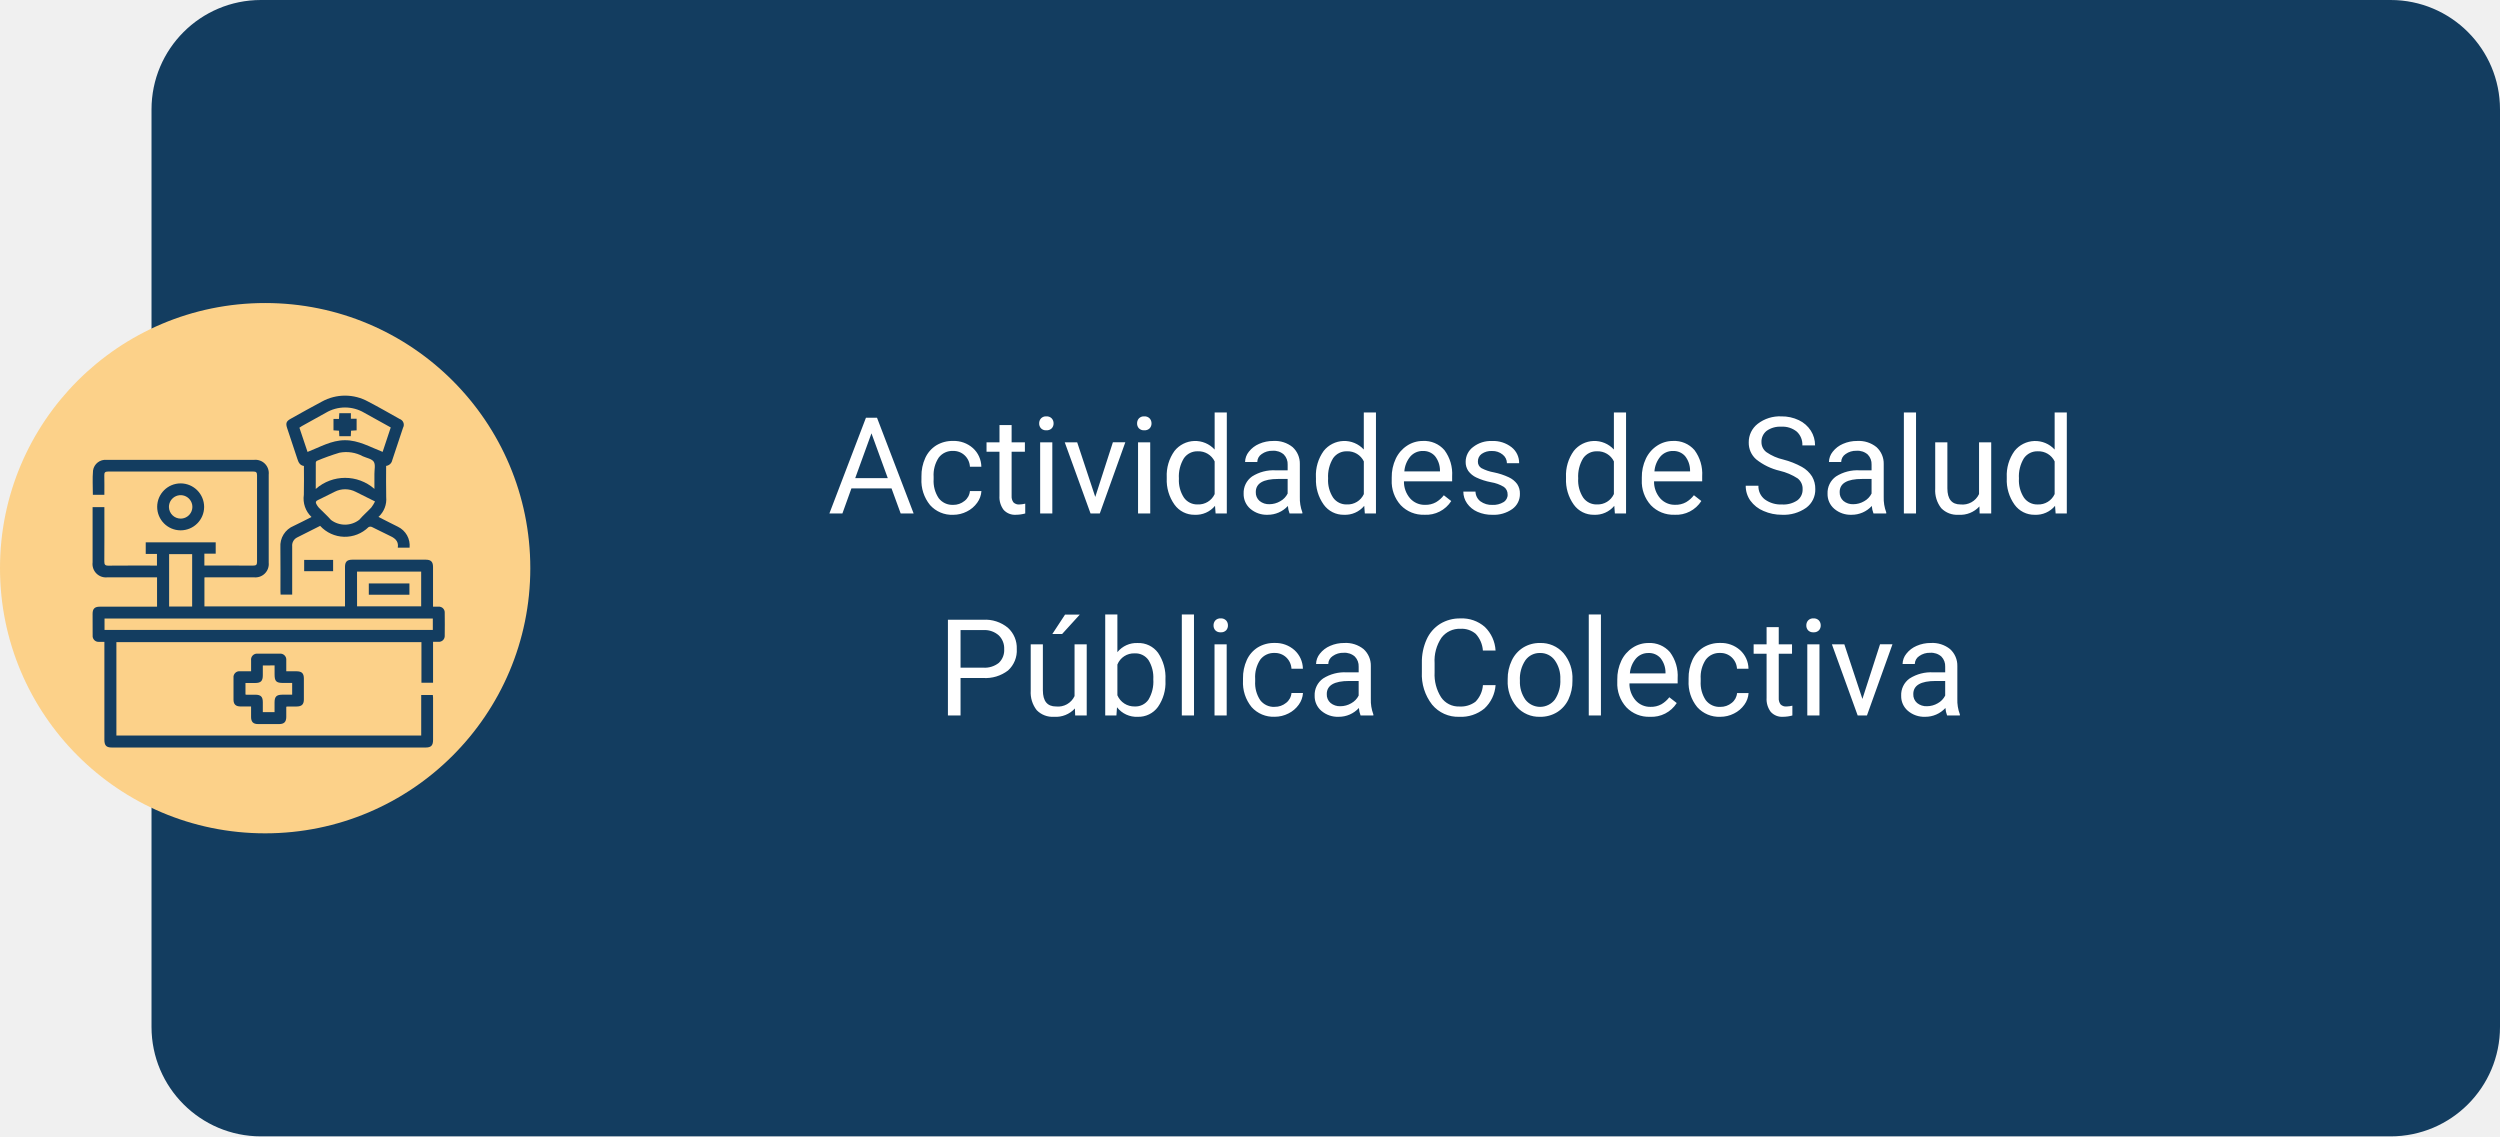
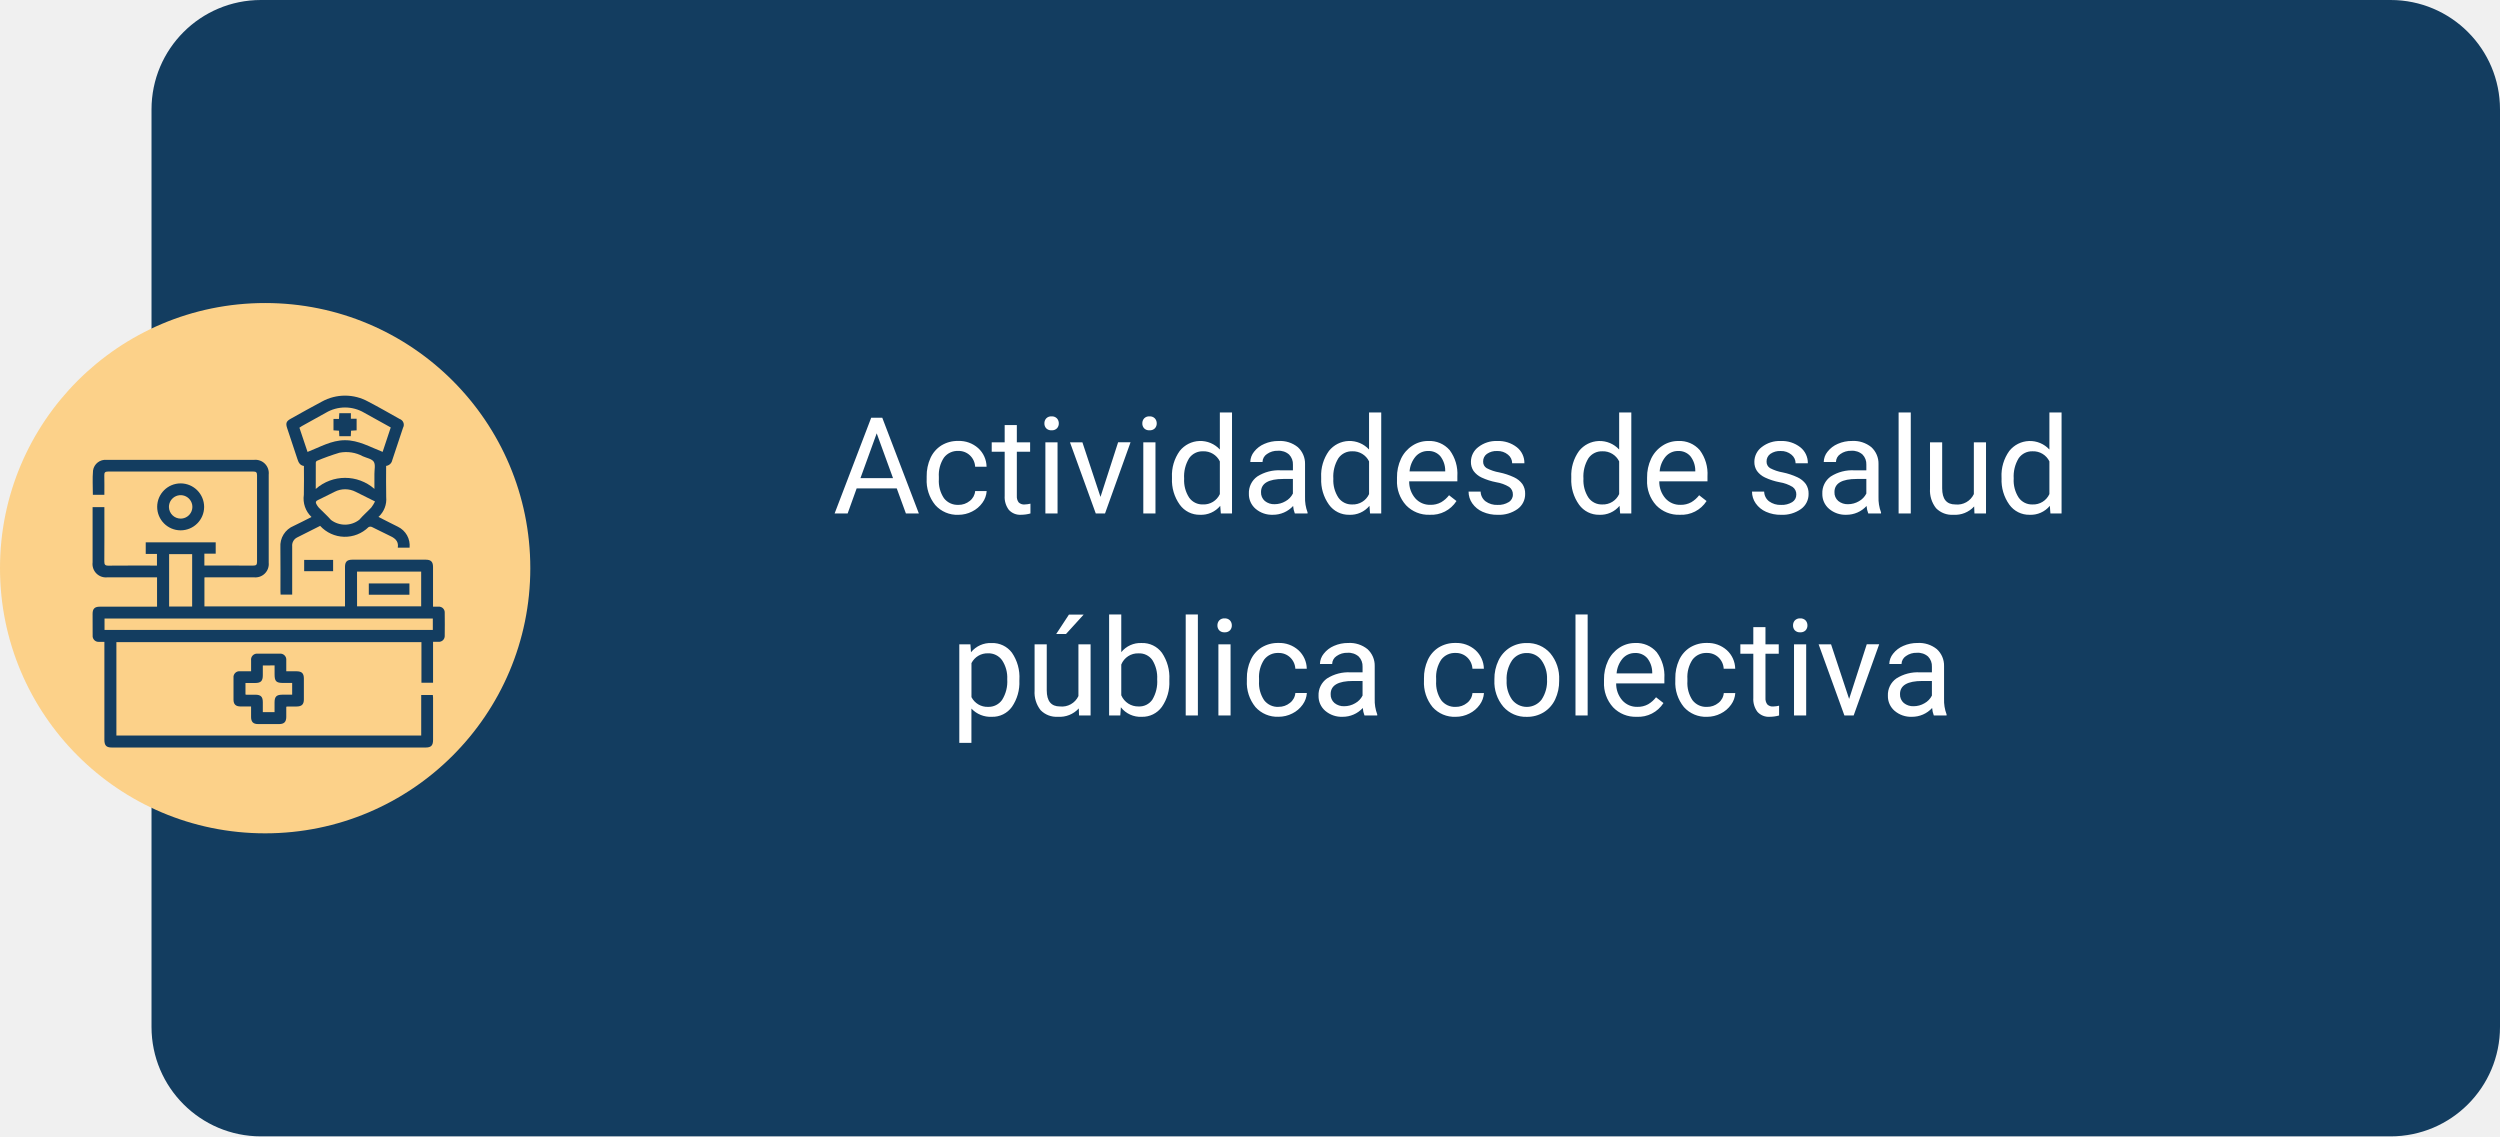
<svg xmlns="http://www.w3.org/2000/svg" width="297" height="135" viewBox="0 0 297 135">
  <defs>
    <clipPath id="clip-path">
      <rect id="Rectángulo_36080" data-name="Rectángulo 36080" width="41.848" height="41.81" fill="#133d60" />
    </clipPath>
  </defs>
-   <g id="Grupo_134537" data-name="Grupo 134537" transform="translate(-1123.256 -10492)">
+   <g id="Grupo_134518" data-name="Grupo 134518" transform="translate(-1123.256 -10492)">
    <rect id="Rectángulo_36102" data-name="Rectángulo 36102" width="279" height="135" rx="13" transform="translate(1141.256 10492)" fill="#133d60" />
-     <path id="Trazado_128117" data-name="Trazado 128117" d="M21.914,12.023H17.148L16.078,15H14.531L18.875,3.625h1.313L24.539,15H23ZM17.6,10.8h3.867l-1.937-5.32Zm11.633,3.18a2.082,2.082,0,0,0,1.352-.469,1.649,1.649,0,0,0,.641-1.172h1.367a2.621,2.621,0,0,1-.5,1.383,3.293,3.293,0,0,1-1.23,1.047,3.55,3.55,0,0,1-1.629.391A3.482,3.482,0,0,1,26.488,14a4.59,4.59,0,0,1-1.02-3.152v-.242a5.089,5.089,0,0,1,.453-2.2,3.451,3.451,0,0,1,1.3-1.492,3.7,3.7,0,0,1,2-.531,3.39,3.39,0,0,1,2.363.852,3.043,3.043,0,0,1,1,2.211H31.227a1.992,1.992,0,0,0-.621-1.348,1.932,1.932,0,0,0-1.379-.527,2.023,2.023,0,0,0-1.707.793,3.724,3.724,0,0,0-.605,2.293v.273a3.65,3.65,0,0,0,.6,2.25A2.033,2.033,0,0,0,29.234,13.977ZM36.18,4.5V6.547h1.578V7.664H36.18v5.249a1.173,1.173,0,0,0,.211.763.888.888,0,0,0,.719.254,3.5,3.5,0,0,0,.688-.094V15a4.215,4.215,0,0,1-1.109.155,1.8,1.8,0,0,1-1.461-.586,2.517,2.517,0,0,1-.492-1.664V7.664H33.2V6.547h1.539V4.5ZM41.016,15H39.57V6.547h1.445ZM39.453,4.3a.863.863,0,0,1,.215-.594.807.807,0,0,1,.637-.242.819.819,0,0,1,.641.242.854.854,0,0,1,.219.594.826.826,0,0,1-.219.586.834.834,0,0,1-.641.234.821.821,0,0,1-.637-.234A.834.834,0,0,1,39.453,4.3Zm6.664,8.734,2.094-6.492h1.477L46.656,15h-1.1L42.492,6.547h1.477ZM52.648,15H51.2V6.547h1.445ZM51.086,4.3a.863.863,0,0,1,.215-.594.807.807,0,0,1,.637-.242.819.819,0,0,1,.641.242A.854.854,0,0,1,52.8,4.3a.826.826,0,0,1-.219.586.834.834,0,0,1-.641.234.821.821,0,0,1-.637-.234A.834.834,0,0,1,51.086,4.3Zm3.523,6.4a4.952,4.952,0,0,1,.922-3.129A3.137,3.137,0,0,1,60.3,7.406V3h1.445V15H60.414l-.07-.906a2.943,2.943,0,0,1-2.414,1.063,2.887,2.887,0,0,1-2.395-1.2,5.008,5.008,0,0,1-.926-3.141Zm1.445.164a3.749,3.749,0,0,0,.594,2.25,1.92,1.92,0,0,0,1.641.813A2.108,2.108,0,0,0,60.3,12.7V8.813a2.125,2.125,0,0,0-1.992-1.2,1.929,1.929,0,0,0-1.656.82A4.128,4.128,0,0,0,56.055,10.867ZM69.2,15a3.036,3.036,0,0,1-.2-.891,3.225,3.225,0,0,1-2.406,1.047,2.984,2.984,0,0,1-2.051-.707,2.288,2.288,0,0,1-.8-1.793,2.39,2.39,0,0,1,1-2.051,4.733,4.733,0,0,1,2.824-.73h1.406V9.211A1.623,1.623,0,0,0,68.523,8a1.821,1.821,0,0,0-1.336-.449,2.108,2.108,0,0,0-1.3.391,1.151,1.151,0,0,0-.523.945H63.914a2,2,0,0,1,.449-1.223,3.066,3.066,0,0,1,1.219-.934,4.1,4.1,0,0,1,1.691-.344,3.342,3.342,0,0,1,2.289.73,2.635,2.635,0,0,1,.859,2.012v3.891a4.757,4.757,0,0,0,.3,1.852V15Zm-2.4-1.1a2.54,2.54,0,0,0,1.289-.352,2.127,2.127,0,0,0,.883-.914V10.9H67.844q-2.656,0-2.656,1.555a1.316,1.316,0,0,0,.453,1.063A1.742,1.742,0,0,0,66.8,13.9Zm5.531-3.2a4.952,4.952,0,0,1,.922-3.129,3.137,3.137,0,0,1,4.766-.168V3h1.445V15H78.141l-.07-.906a2.943,2.943,0,0,1-2.414,1.063,2.887,2.887,0,0,1-2.395-1.2,5.008,5.008,0,0,1-.926-3.141Zm1.445.164a3.749,3.749,0,0,0,.594,2.25,1.92,1.92,0,0,0,1.641.813A2.108,2.108,0,0,0,78.023,12.7V8.813a2.125,2.125,0,0,0-1.992-1.2,1.929,1.929,0,0,0-1.656.82A4.128,4.128,0,0,0,73.781,10.867Zm11.438,4.289a3.693,3.693,0,0,1-2.8-1.129,4.19,4.19,0,0,1-1.078-3.02v-.266a5.073,5.073,0,0,1,.48-2.246,3.748,3.748,0,0,1,1.344-1.547,3.378,3.378,0,0,1,1.871-.559A3.166,3.166,0,0,1,87.6,7.477a4.7,4.7,0,0,1,.914,3.109v.6H82.789a3,3,0,0,0,.73,2.02,2.3,2.3,0,0,0,1.777.77,2.517,2.517,0,0,0,1.3-.312,3.259,3.259,0,0,0,.93-.828l.883.688A3.55,3.55,0,0,1,85.219,15.156Zm-.18-7.578a1.928,1.928,0,0,0-1.469.637A3.1,3.1,0,0,0,82.836,10H87.07V9.891a2.753,2.753,0,0,0-.594-1.707A1.815,1.815,0,0,0,85.039,7.578Zm10.07,5.18a1.064,1.064,0,0,0-.441-.91,4.249,4.249,0,0,0-1.539-.559,7.277,7.277,0,0,1-1.742-.562,2.479,2.479,0,0,1-.953-.781,1.869,1.869,0,0,1-.309-1.078A2.193,2.193,0,0,1,91,7.109a3.432,3.432,0,0,1,2.246-.719,3.532,3.532,0,0,1,2.332.742,2.357,2.357,0,0,1,.895,1.9H95.023a1.3,1.3,0,0,0-.5-1.023,1.888,1.888,0,0,0-1.27-.43,1.976,1.976,0,0,0-1.234.344,1.082,1.082,0,0,0-.445.9.877.877,0,0,0,.414.789,5.1,5.1,0,0,0,1.5.508,7.8,7.8,0,0,1,1.754.578,2.558,2.558,0,0,1,1,.809,1.988,1.988,0,0,1,.324,1.152,2.163,2.163,0,0,1-.906,1.816,3.8,3.8,0,0,1-2.352.684,4.257,4.257,0,0,1-1.8-.359,2.922,2.922,0,0,1-1.223-1,2.42,2.42,0,0,1-.441-1.395h1.445a1.5,1.5,0,0,0,.582,1.152,2.258,2.258,0,0,0,1.434.426,2.331,2.331,0,0,0,1.316-.332A1.02,1.02,0,0,0,95.109,12.758Zm6.938-2.055a4.952,4.952,0,0,1,.922-3.129,3.137,3.137,0,0,1,4.766-.168V3h1.445V15h-1.328l-.07-.906a2.943,2.943,0,0,1-2.414,1.063,2.887,2.887,0,0,1-2.395-1.2,5.008,5.008,0,0,1-.926-3.141Zm1.445.164a3.749,3.749,0,0,0,.594,2.25,1.92,1.92,0,0,0,1.641.813,2.108,2.108,0,0,0,2.008-1.234V8.813a2.125,2.125,0,0,0-1.992-1.2,1.929,1.929,0,0,0-1.656.82A4.128,4.128,0,0,0,103.492,10.867Zm11.438,4.289a3.693,3.693,0,0,1-2.8-1.129,4.19,4.19,0,0,1-1.078-3.02v-.266a5.073,5.073,0,0,1,.48-2.246,3.748,3.748,0,0,1,1.344-1.547,3.378,3.378,0,0,1,1.871-.559,3.166,3.166,0,0,1,2.563,1.086,4.7,4.7,0,0,1,.914,3.109v.6H112.5a3,3,0,0,0,.73,2.02,2.3,2.3,0,0,0,1.777.77,2.517,2.517,0,0,0,1.3-.312,3.259,3.259,0,0,0,.93-.828l.883.688A3.55,3.55,0,0,1,114.93,15.156Zm-.18-7.578a1.928,1.928,0,0,0-1.469.637A3.1,3.1,0,0,0,112.547,10h4.234V9.891a2.753,2.753,0,0,0-.594-1.707A1.815,1.815,0,0,0,114.75,7.578ZM127.438,9.93a7.053,7.053,0,0,1-2.809-1.363,2.6,2.6,0,0,1-.879-2,2.751,2.751,0,0,1,1.074-2.223,4.269,4.269,0,0,1,2.793-.879,4.66,4.66,0,0,1,2.09.453,3.436,3.436,0,0,1,1.422,1.25,3.2,3.2,0,0,1,.5,1.742h-1.508a2.08,2.08,0,0,0-.656-1.627,2.669,2.669,0,0,0-1.852-.592,2.732,2.732,0,0,0-1.73.489,1.632,1.632,0,0,0-.621,1.358,1.468,1.468,0,0,0,.59,1.178,5.785,5.785,0,0,0,2.008.88,9.316,9.316,0,0,1,2.219.88A3.367,3.367,0,0,1,131.27,10.6a2.861,2.861,0,0,1,.387,1.508,2.658,2.658,0,0,1-1.078,2.215,4.6,4.6,0,0,1-2.883.832,5.347,5.347,0,0,1-2.187-.449,3.681,3.681,0,0,1-1.566-1.23,3,3,0,0,1-.551-1.773H124.9a1.959,1.959,0,0,0,.762,1.629,3.207,3.207,0,0,0,2.035.6,2.948,2.948,0,0,0,1.82-.484,1.573,1.573,0,0,0,.633-1.32,1.545,1.545,0,0,0-.586-1.293A6.755,6.755,0,0,0,127.438,9.93ZM138.57,15a3.036,3.036,0,0,1-.2-.891,3.225,3.225,0,0,1-2.406,1.047,2.984,2.984,0,0,1-2.051-.707,2.287,2.287,0,0,1-.8-1.793,2.39,2.39,0,0,1,1-2.051,4.733,4.733,0,0,1,2.824-.73h1.406V9.211A1.623,1.623,0,0,0,137.891,8a1.821,1.821,0,0,0-1.336-.449,2.107,2.107,0,0,0-1.3.391,1.151,1.151,0,0,0-.523.945h-1.453a2,2,0,0,1,.449-1.223,3.066,3.066,0,0,1,1.219-.934,4.1,4.1,0,0,1,1.691-.344,3.342,3.342,0,0,1,2.289.73,2.635,2.635,0,0,1,.859,2.012v3.891a4.757,4.757,0,0,0,.3,1.852V15Zm-2.4-1.1a2.54,2.54,0,0,0,1.289-.352,2.127,2.127,0,0,0,.883-.914V10.9h-1.133q-2.656,0-2.656,1.555a1.316,1.316,0,0,0,.453,1.063A1.742,1.742,0,0,0,136.172,13.9Zm7.453,1.1H142.18V3h1.445Zm7.531-.836a3.07,3.07,0,0,1-2.477.992,2.628,2.628,0,0,1-2.059-.785,3.4,3.4,0,0,1-.715-2.324v-5.5h1.445v5.461q0,1.922,1.563,1.922a2.163,2.163,0,0,0,2.2-1.234V6.547h1.445V15h-1.375Zm3.25-3.461a4.952,4.952,0,0,1,.922-3.129,3.137,3.137,0,0,1,4.766-.168V3h1.445V15h-1.328l-.07-.906a2.943,2.943,0,0,1-2.414,1.063,2.887,2.887,0,0,1-2.395-1.2,5.008,5.008,0,0,1-.926-3.141Zm1.445.164a3.749,3.749,0,0,0,.594,2.25,1.919,1.919,0,0,0,1.641.813,2.108,2.108,0,0,0,2.008-1.234V8.813a2.125,2.125,0,0,0-1.992-1.2,1.929,1.929,0,0,0-1.656.82A4.128,4.128,0,0,0,155.852,10.867ZM30.113,34.547V39h-1.5V27.625h4.2a4.215,4.215,0,0,1,2.926.953A3.231,3.231,0,0,1,36.793,31.1a3.189,3.189,0,0,1-1.035,2.551,4.4,4.4,0,0,1-2.965.895Zm0-1.227h2.7a2.7,2.7,0,0,0,1.844-.567,2.075,2.075,0,0,0,.641-1.64,2.143,2.143,0,0,0-.641-1.628,2.525,2.525,0,0,0-1.758-.634H30.113ZM43.7,38.164a3.07,3.07,0,0,1-2.477.992,2.628,2.628,0,0,1-2.059-.785,3.4,3.4,0,0,1-.715-2.324v-5.5h1.445v5.461q0,1.922,1.563,1.922a2.163,2.163,0,0,0,2.2-1.234V30.547h1.445V39H43.73ZM42.527,27.016h1.75l-2.094,2.3-1.164,0Zm11.93,7.852a5.026,5.026,0,0,1-.891,3.113,2.846,2.846,0,0,1-2.391,1.176A2.947,2.947,0,0,1,48.7,38.023l-.07.977H47.3V27h1.445v4.477a2.93,2.93,0,0,1,2.414-1.086,2.863,2.863,0,0,1,2.418,1.164,5.177,5.177,0,0,1,.879,3.188ZM53.012,34.7a3.906,3.906,0,0,0-.57-2.281,1.888,1.888,0,0,0-1.641-.8,2.122,2.122,0,0,0-2.055,1.328V36.6a2.181,2.181,0,0,0,2.07,1.328,1.878,1.878,0,0,0,1.617-.8A4.153,4.153,0,0,0,53.012,34.7ZM57.848,39H56.4V27h1.445Zm3.883,0H60.285V30.547H61.73ZM60.168,28.3a.863.863,0,0,1,.215-.594.807.807,0,0,1,.637-.242.819.819,0,0,1,.641.242.854.854,0,0,1,.219.594.826.826,0,0,1-.219.586.834.834,0,0,1-.641.234.821.821,0,0,1-.637-.234A.834.834,0,0,1,60.168,28.3Zm7.266,9.672a2.082,2.082,0,0,0,1.352-.469,1.649,1.649,0,0,0,.641-1.172h1.367a2.621,2.621,0,0,1-.5,1.383,3.293,3.293,0,0,1-1.23,1.047,3.55,3.55,0,0,1-1.629.391A3.482,3.482,0,0,1,64.688,38a4.59,4.59,0,0,1-1.02-3.152v-.242a5.089,5.089,0,0,1,.453-2.2,3.451,3.451,0,0,1,1.3-1.492,3.7,3.7,0,0,1,2-.531,3.39,3.39,0,0,1,2.363.852,3.043,3.043,0,0,1,1,2.211H69.426a1.992,1.992,0,0,0-.621-1.348,1.932,1.932,0,0,0-1.379-.527,2.023,2.023,0,0,0-1.707.793,3.724,3.724,0,0,0-.605,2.293v.273a3.65,3.65,0,0,0,.6,2.25A2.033,2.033,0,0,0,67.434,37.977ZM77.637,39a3.036,3.036,0,0,1-.2-.891,3.225,3.225,0,0,1-2.406,1.047,2.984,2.984,0,0,1-2.051-.707,2.288,2.288,0,0,1-.8-1.793,2.39,2.39,0,0,1,1-2.051A4.733,4.733,0,0,1,76,33.875H77.41v-.664A1.623,1.623,0,0,0,76.957,32a1.821,1.821,0,0,0-1.336-.449,2.108,2.108,0,0,0-1.3.391,1.151,1.151,0,0,0-.523.945H72.348a2,2,0,0,1,.449-1.223,3.066,3.066,0,0,1,1.219-.934,4.1,4.1,0,0,1,1.691-.344,3.342,3.342,0,0,1,2.289.73,2.635,2.635,0,0,1,.859,2.012v3.891a4.757,4.757,0,0,0,.3,1.852V39Zm-2.4-1.1a2.54,2.54,0,0,0,1.289-.352,2.127,2.127,0,0,0,.883-.914V34.9H76.277q-2.656,0-2.656,1.555a1.316,1.316,0,0,0,.453,1.063A1.742,1.742,0,0,0,75.238,37.9Zm18.438-2.508a4.185,4.185,0,0,1-1.332,2.785,4.365,4.365,0,0,1-2.98.98,4.008,4.008,0,0,1-3.23-1.445,5.815,5.815,0,0,1-1.215-3.867V32.75a6.481,6.481,0,0,1,.566-2.789,4.231,4.231,0,0,1,1.605-1.848,4.47,4.47,0,0,1,2.406-.645A4.11,4.11,0,0,1,92.4,28.48a4.235,4.235,0,0,1,1.273,2.8H92.168a3.268,3.268,0,0,0-.848-1.975A2.565,2.565,0,0,0,89.5,28.7a2.684,2.684,0,0,0-2.254,1.063,4.882,4.882,0,0,0-.816,3.026v1.1a5.018,5.018,0,0,0,.773,2.948,2.5,2.5,0,0,0,2.164,1.095,2.886,2.886,0,0,0,1.918-.566,3.143,3.143,0,0,0,.887-1.973Zm1.438-.7a4.993,4.993,0,0,1,.488-2.234,3.643,3.643,0,0,1,1.359-1.531,3.7,3.7,0,0,1,1.988-.539,3.565,3.565,0,0,1,2.793,1.2,4.6,4.6,0,0,1,1.066,3.18v.1a5.036,5.036,0,0,1-.473,2.215,3.589,3.589,0,0,1-1.352,1.527,3.743,3.743,0,0,1-2.02.547,3.556,3.556,0,0,1-2.785-1.2A4.575,4.575,0,0,1,95.113,34.8Zm1.453.172a3.616,3.616,0,0,0,.652,2.258,2.211,2.211,0,0,0,3.5-.012,3.955,3.955,0,0,0,.648-2.418,3.61,3.61,0,0,0-.66-2.254,2.1,2.1,0,0,0-1.754-.863,2.075,2.075,0,0,0-1.727.852A3.925,3.925,0,0,0,96.566,34.867ZM106.191,39h-1.445V27h1.445Zm5.82.156a3.693,3.693,0,0,1-2.8-1.129,4.19,4.19,0,0,1-1.078-3.02v-.266a5.073,5.073,0,0,1,.48-2.246,3.748,3.748,0,0,1,1.344-1.547,3.378,3.378,0,0,1,1.871-.559,3.166,3.166,0,0,1,2.563,1.086,4.7,4.7,0,0,1,.914,3.109v.6h-5.727a3,3,0,0,0,.73,2.02,2.3,2.3,0,0,0,1.777.77,2.517,2.517,0,0,0,1.3-.312,3.259,3.259,0,0,0,.93-.828l.883.688A3.55,3.55,0,0,1,112.012,39.156Zm-.18-7.578a1.928,1.928,0,0,0-1.469.637A3.1,3.1,0,0,0,109.629,34h4.234v-.109a2.753,2.753,0,0,0-.594-1.707A1.815,1.815,0,0,0,111.832,31.578Zm8.539,6.4a2.082,2.082,0,0,0,1.352-.469,1.649,1.649,0,0,0,.641-1.172h1.367a2.621,2.621,0,0,1-.5,1.383A3.293,3.293,0,0,1,122,38.766a3.55,3.55,0,0,1-1.629.391A3.482,3.482,0,0,1,117.625,38a4.59,4.59,0,0,1-1.02-3.152v-.242a5.089,5.089,0,0,1,.453-2.2,3.451,3.451,0,0,1,1.3-1.492,3.7,3.7,0,0,1,2-.531,3.39,3.39,0,0,1,2.363.852,3.043,3.043,0,0,1,1,2.211h-1.367a1.992,1.992,0,0,0-.621-1.348,1.932,1.932,0,0,0-1.379-.527,2.023,2.023,0,0,0-1.707.793,3.724,3.724,0,0,0-.605,2.293v.273a3.65,3.65,0,0,0,.6,2.25A2.033,2.033,0,0,0,120.371,37.977Zm6.945-9.477v2.047h1.578v1.117h-1.578v5.249a1.173,1.173,0,0,0,.211.763.888.888,0,0,0,.719.254,3.5,3.5,0,0,0,.688-.094V39a4.215,4.215,0,0,1-1.109.155,1.8,1.8,0,0,1-1.461-.586,2.517,2.517,0,0,1-.492-1.664V31.664h-1.539V30.547h1.539V28.5ZM132.152,39h-1.445V30.547h1.445ZM130.59,28.3a.863.863,0,0,1,.215-.594.807.807,0,0,1,.637-.242.819.819,0,0,1,.641.242.854.854,0,0,1,.219.594.826.826,0,0,1-.219.586.834.834,0,0,1-.641.234.821.821,0,0,1-.637-.234A.834.834,0,0,1,130.59,28.3Zm6.664,8.734,2.094-6.492h1.477L137.793,39h-1.1l-3.062-8.453h1.477ZM147.316,39a3.036,3.036,0,0,1-.2-.891,3.225,3.225,0,0,1-2.406,1.047,2.984,2.984,0,0,1-2.051-.707,2.287,2.287,0,0,1-.8-1.793,2.39,2.39,0,0,1,1-2.051,4.733,4.733,0,0,1,2.824-.73h1.406v-.664A1.623,1.623,0,0,0,146.637,32a1.821,1.821,0,0,0-1.336-.449,2.107,2.107,0,0,0-1.3.391,1.151,1.151,0,0,0-.523.945h-1.453a2,2,0,0,1,.449-1.223,3.066,3.066,0,0,1,1.219-.934,4.1,4.1,0,0,1,1.691-.344,3.342,3.342,0,0,1,2.289.73,2.635,2.635,0,0,1,.859,2.012v3.891a4.757,4.757,0,0,0,.3,1.852V39Zm-2.4-1.1a2.54,2.54,0,0,0,1.289-.352,2.127,2.127,0,0,0,.883-.914V34.9h-1.133q-2.656,0-2.656,1.555a1.316,1.316,0,0,0,.453,1.063A1.742,1.742,0,0,0,144.918,37.9Z" transform="translate(1207.256 10538)" fill="#fff" />
+     <path id="Trazado_128086" data-name="Trazado 128086" d="M22.535,12.023H17.77L16.7,15H15.152L19.5,3.625h1.313L25.16,15H23.621ZM18.223,10.8H22.09l-1.937-5.32Zm11.633,3.18a2.082,2.082,0,0,0,1.352-.469,1.649,1.649,0,0,0,.641-1.172h1.367a2.621,2.621,0,0,1-.5,1.383,3.293,3.293,0,0,1-1.23,1.047,3.55,3.55,0,0,1-1.629.391A3.482,3.482,0,0,1,27.109,14a4.59,4.59,0,0,1-1.02-3.152v-.242a5.089,5.089,0,0,1,.453-2.2,3.451,3.451,0,0,1,1.3-1.492,3.7,3.7,0,0,1,2-.531,3.39,3.39,0,0,1,2.363.852,3.043,3.043,0,0,1,1,2.211H31.848a1.992,1.992,0,0,0-.621-1.348,1.932,1.932,0,0,0-1.379-.527,2.023,2.023,0,0,0-1.707.793,3.724,3.724,0,0,0-.605,2.293v.273a3.65,3.65,0,0,0,.6,2.25A2.033,2.033,0,0,0,29.855,13.977ZM36.8,4.5V6.547h1.578V7.664H36.8v5.249a1.173,1.173,0,0,0,.211.763.888.888,0,0,0,.719.254,3.5,3.5,0,0,0,.688-.094V15a4.215,4.215,0,0,1-1.109.155,1.8,1.8,0,0,1-1.461-.586,2.517,2.517,0,0,1-.492-1.664V7.664H33.816V6.547h1.539V4.5ZM41.637,15H40.191V6.547h1.445ZM40.074,4.3a.863.863,0,0,1,.215-.594.807.807,0,0,1,.637-.242.819.819,0,0,1,.641.242.854.854,0,0,1,.219.594.826.826,0,0,1-.219.586.834.834,0,0,1-.641.234.821.821,0,0,1-.637-.234A.834.834,0,0,1,40.074,4.3Zm6.664,8.734,2.094-6.492h1.477L47.277,15h-1.1L43.113,6.547H44.59ZM53.27,15H51.824V6.547H53.27ZM51.707,4.3a.863.863,0,0,1,.215-.594.807.807,0,0,1,.637-.242.819.819,0,0,1,.641.242.854.854,0,0,1,.219.594.826.826,0,0,1-.219.586.834.834,0,0,1-.641.234.821.821,0,0,1-.637-.234A.834.834,0,0,1,51.707,4.3Zm3.523,6.4a4.952,4.952,0,0,1,.922-3.129,3.137,3.137,0,0,1,4.766-.168V3h1.445V15H61.035l-.07-.906a2.943,2.943,0,0,1-2.414,1.063,2.887,2.887,0,0,1-2.395-1.2,5.008,5.008,0,0,1-.926-3.141Zm1.445.164a3.749,3.749,0,0,0,.594,2.25,1.92,1.92,0,0,0,1.641.813A2.108,2.108,0,0,0,60.918,12.7V8.813a2.125,2.125,0,0,0-1.992-1.2,1.929,1.929,0,0,0-1.656.82A4.128,4.128,0,0,0,56.676,10.867ZM69.824,15a3.036,3.036,0,0,1-.2-.891,3.225,3.225,0,0,1-2.406,1.047,2.984,2.984,0,0,1-2.051-.707,2.288,2.288,0,0,1-.8-1.793,2.39,2.39,0,0,1,1-2.051,4.733,4.733,0,0,1,2.824-.73H69.6V9.211A1.623,1.623,0,0,0,69.145,8a1.821,1.821,0,0,0-1.336-.449,2.108,2.108,0,0,0-1.3.391,1.151,1.151,0,0,0-.523.945H64.535a2,2,0,0,1,.449-1.223A3.066,3.066,0,0,1,66.2,6.734a4.1,4.1,0,0,1,1.691-.344,3.342,3.342,0,0,1,2.289.73,2.635,2.635,0,0,1,.859,2.012v3.891a4.757,4.757,0,0,0,.3,1.852V15Zm-2.4-1.1a2.54,2.54,0,0,0,1.289-.352,2.127,2.127,0,0,0,.883-.914V10.9H68.465q-2.656,0-2.656,1.555a1.316,1.316,0,0,0,.453,1.063A1.742,1.742,0,0,0,67.426,13.9Zm5.531-3.2a4.952,4.952,0,0,1,.922-3.129,3.137,3.137,0,0,1,4.766-.168V3H80.09V15H78.762l-.07-.906a2.943,2.943,0,0,1-2.414,1.063,2.887,2.887,0,0,1-2.395-1.2,5.008,5.008,0,0,1-.926-3.141Zm1.445.164A3.749,3.749,0,0,0,75,13.117a1.92,1.92,0,0,0,1.641.813A2.108,2.108,0,0,0,78.645,12.7V8.813a2.125,2.125,0,0,0-1.992-1.2A1.929,1.929,0,0,0,75,8.438,4.128,4.128,0,0,0,74.4,10.867ZM85.84,15.156a3.693,3.693,0,0,1-2.8-1.129,4.19,4.19,0,0,1-1.078-3.02v-.266a5.073,5.073,0,0,1,.48-2.246,3.748,3.748,0,0,1,1.344-1.547,3.378,3.378,0,0,1,1.871-.559,3.166,3.166,0,0,1,2.563,1.086,4.7,4.7,0,0,1,.914,3.109v.6H83.41a3,3,0,0,0,.73,2.02,2.3,2.3,0,0,0,1.777.77,2.517,2.517,0,0,0,1.3-.312,3.259,3.259,0,0,0,.93-.828l.883.688A3.55,3.55,0,0,1,85.84,15.156Zm-.18-7.578a1.928,1.928,0,0,0-1.469.637A3.1,3.1,0,0,0,83.457,10h4.234V9.891A2.753,2.753,0,0,0,87.1,8.184,1.815,1.815,0,0,0,85.66,7.578Zm10.07,5.18a1.064,1.064,0,0,0-.441-.91,4.249,4.249,0,0,0-1.539-.559,7.277,7.277,0,0,1-1.742-.562,2.479,2.479,0,0,1-.953-.781,1.869,1.869,0,0,1-.309-1.078,2.193,2.193,0,0,1,.879-1.758,3.432,3.432,0,0,1,2.246-.719,3.532,3.532,0,0,1,2.332.742,2.357,2.357,0,0,1,.895,1.9H95.645a1.3,1.3,0,0,0-.5-1.023,1.888,1.888,0,0,0-1.27-.43,1.976,1.976,0,0,0-1.234.344,1.082,1.082,0,0,0-.445.9.877.877,0,0,0,.414.789,5.1,5.1,0,0,0,1.5.508,7.8,7.8,0,0,1,1.754.578,2.558,2.558,0,0,1,1,.809,1.988,1.988,0,0,1,.324,1.152,2.163,2.163,0,0,1-.906,1.816,3.8,3.8,0,0,1-2.352.684,4.257,4.257,0,0,1-1.8-.359,2.922,2.922,0,0,1-1.223-1,2.42,2.42,0,0,1-.441-1.395H91.9a1.5,1.5,0,0,0,.582,1.152,2.258,2.258,0,0,0,1.434.426,2.331,2.331,0,0,0,1.316-.332A1.02,1.02,0,0,0,95.73,12.758Zm6.938-2.055a4.952,4.952,0,0,1,.922-3.129,3.137,3.137,0,0,1,4.766-.168V3H109.8V15h-1.328l-.07-.906a2.943,2.943,0,0,1-2.414,1.063,2.887,2.887,0,0,1-2.395-1.2,5.008,5.008,0,0,1-.926-3.141Zm1.445.164a3.749,3.749,0,0,0,.594,2.25,1.92,1.92,0,0,0,1.641.813,2.108,2.108,0,0,0,2.008-1.234V8.813a2.125,2.125,0,0,0-1.992-1.2,1.929,1.929,0,0,0-1.656.82A4.128,4.128,0,0,0,104.113,10.867Zm11.438,4.289a3.693,3.693,0,0,1-2.8-1.129,4.19,4.19,0,0,1-1.078-3.02v-.266a5.073,5.073,0,0,1,.48-2.246A3.748,3.748,0,0,1,113.5,6.949a3.378,3.378,0,0,1,1.871-.559,3.166,3.166,0,0,1,2.563,1.086,4.7,4.7,0,0,1,.914,3.109v.6h-5.727a3,3,0,0,0,.73,2.02,2.3,2.3,0,0,0,1.777.77,2.517,2.517,0,0,0,1.3-.312,3.259,3.259,0,0,0,.93-.828l.883.688A3.55,3.55,0,0,1,115.551,15.156Zm-.18-7.578a1.928,1.928,0,0,0-1.469.637A3.1,3.1,0,0,0,113.168,10H117.4V9.891a2.753,2.753,0,0,0-.594-1.707A1.815,1.815,0,0,0,115.371,7.578Zm14.031,5.18a1.064,1.064,0,0,0-.441-.91,4.249,4.249,0,0,0-1.539-.559,7.277,7.277,0,0,1-1.742-.562,2.479,2.479,0,0,1-.953-.781,1.869,1.869,0,0,1-.309-1.078,2.193,2.193,0,0,1,.879-1.758,3.432,3.432,0,0,1,2.246-.719,3.532,3.532,0,0,1,2.332.742,2.357,2.357,0,0,1,.895,1.9h-1.453a1.3,1.3,0,0,0-.5-1.023,1.888,1.888,0,0,0-1.27-.43,1.976,1.976,0,0,0-1.234.344,1.082,1.082,0,0,0-.445.9.877.877,0,0,0,.414.789,5.1,5.1,0,0,0,1.5.508,7.8,7.8,0,0,1,1.754.578,2.558,2.558,0,0,1,1,.809,1.988,1.988,0,0,1,.324,1.152,2.163,2.163,0,0,1-.906,1.816,3.8,3.8,0,0,1-2.352.684,4.257,4.257,0,0,1-1.8-.359,2.922,2.922,0,0,1-1.223-1,2.42,2.42,0,0,1-.441-1.395h1.445a1.5,1.5,0,0,0,.582,1.152,2.258,2.258,0,0,0,1.434.426,2.331,2.331,0,0,0,1.316-.332A1.02,1.02,0,0,0,129.4,12.758ZM137.949,15a3.036,3.036,0,0,1-.2-.891,3.225,3.225,0,0,1-2.406,1.047,2.984,2.984,0,0,1-2.051-.707,2.287,2.287,0,0,1-.8-1.793,2.39,2.39,0,0,1,1-2.051,4.733,4.733,0,0,1,2.824-.73h1.406V9.211A1.623,1.623,0,0,0,137.27,8a1.821,1.821,0,0,0-1.336-.449,2.107,2.107,0,0,0-1.3.391,1.151,1.151,0,0,0-.523.945H132.66a2,2,0,0,1,.449-1.223,3.066,3.066,0,0,1,1.219-.934,4.1,4.1,0,0,1,1.691-.344,3.342,3.342,0,0,1,2.289.73,2.635,2.635,0,0,1,.859,2.012v3.891a4.757,4.757,0,0,0,.3,1.852V15Zm-2.4-1.1a2.54,2.54,0,0,0,1.289-.352,2.127,2.127,0,0,0,.883-.914V10.9H136.59q-2.656,0-2.656,1.555a1.316,1.316,0,0,0,.453,1.063A1.742,1.742,0,0,0,135.551,13.9ZM143,15h-1.445V3H143Zm7.531-.836a3.07,3.07,0,0,1-2.477.992A2.628,2.628,0,0,1,146,14.371a3.4,3.4,0,0,1-.715-2.324v-5.5h1.445v5.461q0,1.922,1.563,1.922a2.163,2.163,0,0,0,2.2-1.234V6.547h1.445V15h-1.375Zm3.25-3.461a4.952,4.952,0,0,1,.922-3.129,3.137,3.137,0,0,1,4.766-.168V3h1.445V15H159.59l-.07-.906a2.943,2.943,0,0,1-2.414,1.063,2.887,2.887,0,0,1-2.395-1.2,5.008,5.008,0,0,1-.926-3.141Zm1.445.164a3.749,3.749,0,0,0,.594,2.25,1.919,1.919,0,0,0,1.641.813,2.108,2.108,0,0,0,2.008-1.234V8.813a2.125,2.125,0,0,0-1.992-1.2,1.929,1.929,0,0,0-1.656.82A4.128,4.128,0,0,0,155.23,10.867Zm-118.125,24a5.062,5.062,0,0,1-.883,3.109,2.829,2.829,0,0,1-2.391,1.18,3.1,3.1,0,0,1-2.422-.977v4.07H29.965v-11.7h1.32l.07.938a2.977,2.977,0,0,1,2.453-1.094,2.882,2.882,0,0,1,2.41,1.148,5.117,5.117,0,0,1,.887,3.2ZM35.66,34.7a3.735,3.735,0,0,0-.609-2.258,1.963,1.963,0,0,0-1.672-.828,2.125,2.125,0,0,0-1.969,1.164V36.82a2.129,2.129,0,0,0,1.984,1.156,1.954,1.954,0,0,0,1.652-.824A4.077,4.077,0,0,0,35.66,34.7Zm8.5,3.461a3.07,3.07,0,0,1-2.477.992,2.628,2.628,0,0,1-2.059-.785,3.4,3.4,0,0,1-.715-2.324v-5.5h1.445v5.461q0,1.922,1.563,1.922a2.163,2.163,0,0,0,2.2-1.234V30.547h1.445V39H44.191ZM42.988,27.016h1.75l-2.094,2.3-1.164,0Zm11.93,7.852a5.026,5.026,0,0,1-.891,3.113,2.846,2.846,0,0,1-2.391,1.176,2.947,2.947,0,0,1-2.477-1.133L49.09,39H47.762V27h1.445v4.477a2.93,2.93,0,0,1,2.414-1.086,2.863,2.863,0,0,1,2.418,1.164,5.177,5.177,0,0,1,.879,3.188ZM53.473,34.7a3.906,3.906,0,0,0-.57-2.281,1.888,1.888,0,0,0-1.641-.8,2.122,2.122,0,0,0-2.055,1.328V36.6a2.181,2.181,0,0,0,2.07,1.328,1.878,1.878,0,0,0,1.617-.8A4.153,4.153,0,0,0,53.473,34.7ZM58.309,39H56.863V27h1.445Zm3.883,0H60.746V30.547h1.445ZM60.629,28.3a.863.863,0,0,1,.215-.594.807.807,0,0,1,.637-.242.819.819,0,0,1,.641.242.854.854,0,0,1,.219.594.826.826,0,0,1-.219.586.834.834,0,0,1-.641.234.821.821,0,0,1-.637-.234A.834.834,0,0,1,60.629,28.3Zm7.266,9.672a2.082,2.082,0,0,0,1.352-.469,1.649,1.649,0,0,0,.641-1.172h1.367a2.621,2.621,0,0,1-.5,1.383,3.293,3.293,0,0,1-1.23,1.047,3.55,3.55,0,0,1-1.629.391A3.482,3.482,0,0,1,65.148,38a4.59,4.59,0,0,1-1.02-3.152v-.242a5.089,5.089,0,0,1,.453-2.2,3.451,3.451,0,0,1,1.3-1.492,3.7,3.7,0,0,1,2-.531,3.39,3.39,0,0,1,2.363.852,3.043,3.043,0,0,1,1,2.211H69.887a1.992,1.992,0,0,0-.621-1.348,1.932,1.932,0,0,0-1.379-.527,2.023,2.023,0,0,0-1.707.793,3.724,3.724,0,0,0-.605,2.293v.273a3.65,3.65,0,0,0,.6,2.25A2.033,2.033,0,0,0,67.895,37.977ZM78.1,39a3.036,3.036,0,0,1-.2-.891,3.225,3.225,0,0,1-2.406,1.047,2.984,2.984,0,0,1-2.051-.707,2.288,2.288,0,0,1-.8-1.793,2.39,2.39,0,0,1,1-2.051,4.733,4.733,0,0,1,2.824-.73h1.406v-.664A1.623,1.623,0,0,0,77.418,32a1.821,1.821,0,0,0-1.336-.449,2.108,2.108,0,0,0-1.3.391,1.151,1.151,0,0,0-.523.945H72.809a2,2,0,0,1,.449-1.223,3.066,3.066,0,0,1,1.219-.934,4.1,4.1,0,0,1,1.691-.344,3.342,3.342,0,0,1,2.289.73,2.635,2.635,0,0,1,.859,2.012v3.891a4.757,4.757,0,0,0,.3,1.852V39Zm-2.4-1.1a2.54,2.54,0,0,0,1.289-.352,2.127,2.127,0,0,0,.883-.914V34.9H76.738q-2.656,0-2.656,1.555a1.316,1.316,0,0,0,.453,1.063A1.742,1.742,0,0,0,75.7,37.9Zm13.234.078a2.082,2.082,0,0,0,1.352-.469,1.649,1.649,0,0,0,.641-1.172h1.367a2.621,2.621,0,0,1-.5,1.383,3.293,3.293,0,0,1-1.23,1.047,3.55,3.55,0,0,1-1.629.391A3.482,3.482,0,0,1,86.188,38a4.59,4.59,0,0,1-1.02-3.152v-.242a5.089,5.089,0,0,1,.453-2.2,3.451,3.451,0,0,1,1.3-1.492,3.7,3.7,0,0,1,2-.531,3.39,3.39,0,0,1,2.363.852,3.043,3.043,0,0,1,1,2.211H90.926a1.992,1.992,0,0,0-.621-1.348,1.932,1.932,0,0,0-1.379-.527,2.023,2.023,0,0,0-1.707.793,3.724,3.724,0,0,0-.605,2.293v.273a3.65,3.65,0,0,0,.6,2.25A2.033,2.033,0,0,0,88.934,37.977Zm4.6-3.281a4.993,4.993,0,0,1,.488-2.234,3.643,3.643,0,0,1,1.359-1.531,3.7,3.7,0,0,1,1.988-.539,3.565,3.565,0,0,1,2.793,1.2,4.6,4.6,0,0,1,1.066,3.18v.1a5.036,5.036,0,0,1-.473,2.215,3.589,3.589,0,0,1-1.352,1.527,3.743,3.743,0,0,1-2.02.547,3.556,3.556,0,0,1-2.785-1.2A4.575,4.575,0,0,1,93.535,34.8Zm1.453.172a3.616,3.616,0,0,0,.652,2.258,2.211,2.211,0,0,0,3.5-.012,3.955,3.955,0,0,0,.648-2.418,3.61,3.61,0,0,0-.66-2.254,2.1,2.1,0,0,0-1.754-.863,2.075,2.075,0,0,0-1.727.852A3.925,3.925,0,0,0,94.988,34.867ZM104.613,39h-1.445V27h1.445Zm5.82.156a3.693,3.693,0,0,1-2.8-1.129,4.19,4.19,0,0,1-1.078-3.02v-.266a5.073,5.073,0,0,1,.48-2.246,3.748,3.748,0,0,1,1.344-1.547,3.378,3.378,0,0,1,1.871-.559,3.166,3.166,0,0,1,2.563,1.086,4.7,4.7,0,0,1,.914,3.109v.6H108a3,3,0,0,0,.73,2.02,2.3,2.3,0,0,0,1.777.77,2.517,2.517,0,0,0,1.3-.312,3.259,3.259,0,0,0,.93-.828l.883.688A3.55,3.55,0,0,1,110.434,39.156Zm-.18-7.578a1.928,1.928,0,0,0-1.469.637A3.1,3.1,0,0,0,108.051,34h4.234v-.109a2.753,2.753,0,0,0-.594-1.707A1.815,1.815,0,0,0,110.254,31.578Zm8.539,6.4a2.082,2.082,0,0,0,1.352-.469,1.649,1.649,0,0,0,.641-1.172h1.367a2.621,2.621,0,0,1-.5,1.383,3.293,3.293,0,0,1-1.23,1.047,3.55,3.55,0,0,1-1.629.391A3.482,3.482,0,0,1,116.047,38a4.59,4.59,0,0,1-1.02-3.152v-.242a5.089,5.089,0,0,1,.453-2.2,3.451,3.451,0,0,1,1.3-1.492,3.7,3.7,0,0,1,2-.531,3.39,3.39,0,0,1,2.363.852,3.043,3.043,0,0,1,1,2.211h-1.367a1.992,1.992,0,0,0-.621-1.348,1.932,1.932,0,0,0-1.379-.527,2.023,2.023,0,0,0-1.707.793,3.724,3.724,0,0,0-.605,2.293v.273a3.65,3.65,0,0,0,.6,2.25A2.033,2.033,0,0,0,118.793,37.977Zm6.945-9.477v2.047h1.578v1.117h-1.578v5.249a1.173,1.173,0,0,0,.211.763.888.888,0,0,0,.719.254,3.5,3.5,0,0,0,.688-.094V39a4.215,4.215,0,0,1-1.109.155,1.8,1.8,0,0,1-1.461-.586,2.517,2.517,0,0,1-.492-1.664V31.664h-1.539V30.547h1.539V28.5ZM130.574,39h-1.445V30.547h1.445Zm-1.562-10.7a.863.863,0,0,1,.215-.594.807.807,0,0,1,.637-.242.819.819,0,0,1,.641.242.854.854,0,0,1,.219.594.826.826,0,0,1-.219.586.834.834,0,0,1-.641.234.821.821,0,0,1-.637-.234A.834.834,0,0,1,129.012,28.3Zm6.664,8.734,2.094-6.492h1.477L136.215,39h-1.1l-3.062-8.453h1.477ZM145.738,39a3.036,3.036,0,0,1-.2-.891,3.225,3.225,0,0,1-2.406,1.047,2.984,2.984,0,0,1-2.051-.707,2.287,2.287,0,0,1-.8-1.793,2.39,2.39,0,0,1,1-2.051,4.733,4.733,0,0,1,2.824-.73h1.406v-.664A1.623,1.623,0,0,0,145.059,32a1.821,1.821,0,0,0-1.336-.449,2.107,2.107,0,0,0-1.3.391,1.151,1.151,0,0,0-.523.945h-1.453a2,2,0,0,1,.449-1.223,3.066,3.066,0,0,1,1.219-.934,4.1,4.1,0,0,1,1.691-.344,3.342,3.342,0,0,1,2.289.73,2.635,2.635,0,0,1,.859,2.012v3.891a4.757,4.757,0,0,0,.3,1.852V39Zm-2.4-1.1a2.54,2.54,0,0,0,1.289-.352,2.127,2.127,0,0,0,.883-.914V34.9h-1.133q-2.656,0-2.656,1.555a1.316,1.316,0,0,0,.453,1.063A1.742,1.742,0,0,0,143.34,37.9Z" transform="translate(1207.256 10538)" fill="#fff" />
    <g id="Grupo_134494" data-name="Grupo 134494" transform="translate(104 277)">
      <circle id="Elipse_4940" data-name="Elipse 4940" cx="31.5" cy="31.5" r="31.5" transform="translate(1019.256 10251)" fill="#fcd189" />
      <g id="Grupo_134493" data-name="Grupo 134493" transform="translate(1030.256 10262)">
        <g id="Grupo_134492" data-name="Grupo 134492" clip-path="url(#clip-path)">
          <path id="Trazado_128035" data-name="Trazado 128035" d="M7.657,42.787V39.3H7.179q-2.7,0-5.4,0A1.593,1.593,0,0,1,0,37.52q0-3.073,0-6.146v-.414H1.4v.475c0,1.99.008,3.981-.007,5.971,0,.365.075.512.478.508,1.915-.02,3.831-.009,5.776-.009v-1.38H6.313V35.143h8.312v1.35H13.279V37.9h.309c1.83,0,3.661-.007,5.492.006.334,0,.458-.082.456-.439q-.018-5.144,0-10.287c0-.349-.108-.446-.45-.445q-8.629.014-17.259,0c-.362,0-.443.132-.435.46.019.755.006,1.51.006,2.3H.032c0-.955-.064-1.927.02-2.886a1.488,1.488,0,0,1,1.632-1.261q5.535,0,11.07,0,3.2,0,6.407,0A1.587,1.587,0,0,1,20.923,27.1q0,5.231,0,10.461A1.589,1.589,0,0,1,19.157,39.3q-2.877,0-5.753,0a.867.867,0,0,0-.118.02v3.435h16.7V40.1c0-.683,0-1.366,0-2.049,0-.6.252-.843.853-.844q4.38,0,8.76,0c.595,0,.842.252.844.854,0,1.553,0,3.107,0,4.725.231,0,.442-.008.652,0a.689.689,0,0,1,.738.738q.018,1.351,0,2.7a.691.691,0,0,1-.737.739c-.2.009-.4,0-.649,0v4.862H39.067V47H2.827V58.1H39.04V53.282h1.382c.009.1.026.215.026.326q0,2.507,0,5.013c0,.659-.238.9-.883.9q-18.632,0-37.264,0c-.674,0-.9-.236-.9-.927q0-5.536,0-11.072v-.555c-.239,0-.439.007-.638,0A.7.7,0,0,1,.006,46.2C0,45.345,0,44.488,0,43.631c0-.595.252-.842.855-.842q3.138,0,6.276,0ZM1.419,45.548h39V44.2h-39Zm30-2.8h7.616V38.621H31.415ZM11.828,36.545H9.091v6.222h2.736Z" transform="translate(0 -17.715)" fill="#133d60" />
          <path id="Trazado_128036" data-name="Trazado 128036" d="M78.8,15.472c-.927.465-1.848.921-2.762,1.391a1.063,1.063,0,0,0-.561,1.05c.007,1.742,0,3.485,0,5.228v.5H74.1c-.007-.143-.019-.283-.019-.424,0-1.728.015-3.456-.006-5.184a2.562,2.562,0,0,1,1.589-2.561c.693-.325,1.37-.683,2.108-1.054a3.02,3.02,0,0,1-.91-2.638c.033-1.131.008-2.264.008-3.423-.483-.07-.644-.425-.775-.829-.4-1.227-.814-2.449-1.219-3.673-.192-.581-.1-.814.428-1.108C76.535,2.069,77.753,1.364,79,.713a5.682,5.682,0,0,1,5.51,0c1.261.654,2.492,1.367,3.733,2.06a.73.73,0,0,1,.4,1.05c-.423,1.28-.86,2.555-1.276,3.838a.854.854,0,0,1-.729.689c0,1.241-.023,2.473.008,3.7a2.817,2.817,0,0,1-.92,2.361c.471.239.9.459,1.334.677.323.163.651.319.972.487a2.478,2.478,0,0,1,1.391,2.49h-1.4c.146-.876-.468-1.2-1.126-1.5s-1.294-.654-1.951-.961a.465.465,0,0,0-.4.018,3.991,3.991,0,0,1-5.745-.146m7.42-8.788.965-2.907c-1.071-.595-2.106-1.176-3.147-1.746a4.473,4.473,0,0,0-4.563,0c-.953.524-1.9,1.055-2.851,1.584-.1.054-.186.122-.29.192L77.3,6.689c1.474-.57,2.823-1.386,4.436-1.392,1.63-.006,2.994.811,4.487,1.387m-.977,4.4c0-.718,0-1.254,0-1.79-.005-.491.149-1.093-.08-1.441s-.844-.441-1.29-.644a4.154,4.154,0,0,0-2.785-.426,27.242,27.242,0,0,0-2.687.967.262.262,0,0,0-.123.2c-.008.99-.005,1.98-.005,3.138a5.28,5.28,0,0,1,6.972-.006m.067,1.489c-.815-.407-1.55-.78-2.291-1.142a2.747,2.747,0,0,0-2.516,0c-.665.322-1.317.673-1.987.985-.252.117-.286.263-.168.475a1.994,1.994,0,0,0,.292.427c.476.489.992.942,1.441,1.454a2.764,2.764,0,0,0,3.364-.023c.442-.517.969-.961,1.432-1.462a4.289,4.289,0,0,0,.434-.709" transform="translate(-51.765 0)" fill="#133d60" />
          <path id="Trazado_128037" data-name="Trazado 128037" d="M57.658,108.032c-.465,0-.87.005-1.275,0-.548-.008-.81-.258-.815-.793q-.012-1.307,0-2.613a.7.7,0,0,1,.789-.775c.417-.008.836,0,1.3,0,0-.452-.005-.869,0-1.285a.71.71,0,0,1,.8-.805q1.284-.011,2.569,0a.714.714,0,0,1,.81.8c.005.2,0,.407,0,.61v.681c.409,0,.808,0,1.208,0,.633,0,.88.241.883.858q.007,1.241,0,2.483c0,.592-.255.836-.855.843-.363,0-.726,0-1.089,0a1.186,1.186,0,0,0-.147.03c0,.4,0,.814,0,1.229-.008.569-.259.823-.826.828q-1.263.009-2.526,0c-.571,0-.821-.256-.83-.823-.006-.4,0-.808,0-1.267m1.395-4.873c0,.413,0,.786,0,1.161,0,.686-.232.919-.906.923-.386,0-.772,0-1.154,0v1.368a.827.827,0,0,0,.116.023c.348,0,.7,0,1.044,0,.656,0,.9.238.9.884,0,.4,0,.8,0,1.183h1.395c0-.4,0-.772,0-1.146,0-.687.229-.918.905-.922.386,0,.772,0,1.187,0v-1.395H61.479c-.835,0-1.031-.193-1.031-1.014,0-.355,0-.71,0-1.069Z" transform="translate(-38.827 -71.104)" fill="#133d60" />
          <path id="Trazado_128038" data-name="Trazado 128038" d="M31.056,37.42a2.789,2.789,0,1,1-2.783-2.805,2.8,2.8,0,0,1,2.783,2.805M28.274,38.8a1.393,1.393,0,1,0-1.4-1.375,1.4,1.4,0,0,0,1.4,1.375" transform="translate(-17.805 -24.189)" fill="#133d60" />
          <rect id="Rectángulo_36078" data-name="Rectángulo 36078" width="3.439" height="1.341" transform="translate(25.135 19.516)" fill="#133d60" />
          <rect id="Rectángulo_36079" data-name="Rectángulo 36079" width="4.826" height="1.341" transform="translate(32.814 22.313)" fill="#133d60" />
          <path id="Trazado_128039" data-name="Trazado 128039" d="M97.761,7.578V8.958L97.1,9c-.011.22-.021.429-.033.656H95.707c-.012-.206-.024-.414-.038-.654l-.657-.043V7.6h.651c.013-.236.025-.445.039-.681h1.376v.66Z" transform="translate(-66.394 -4.834)" fill="#133d60" />
        </g>
      </g>
    </g>
  </g>
</svg>
